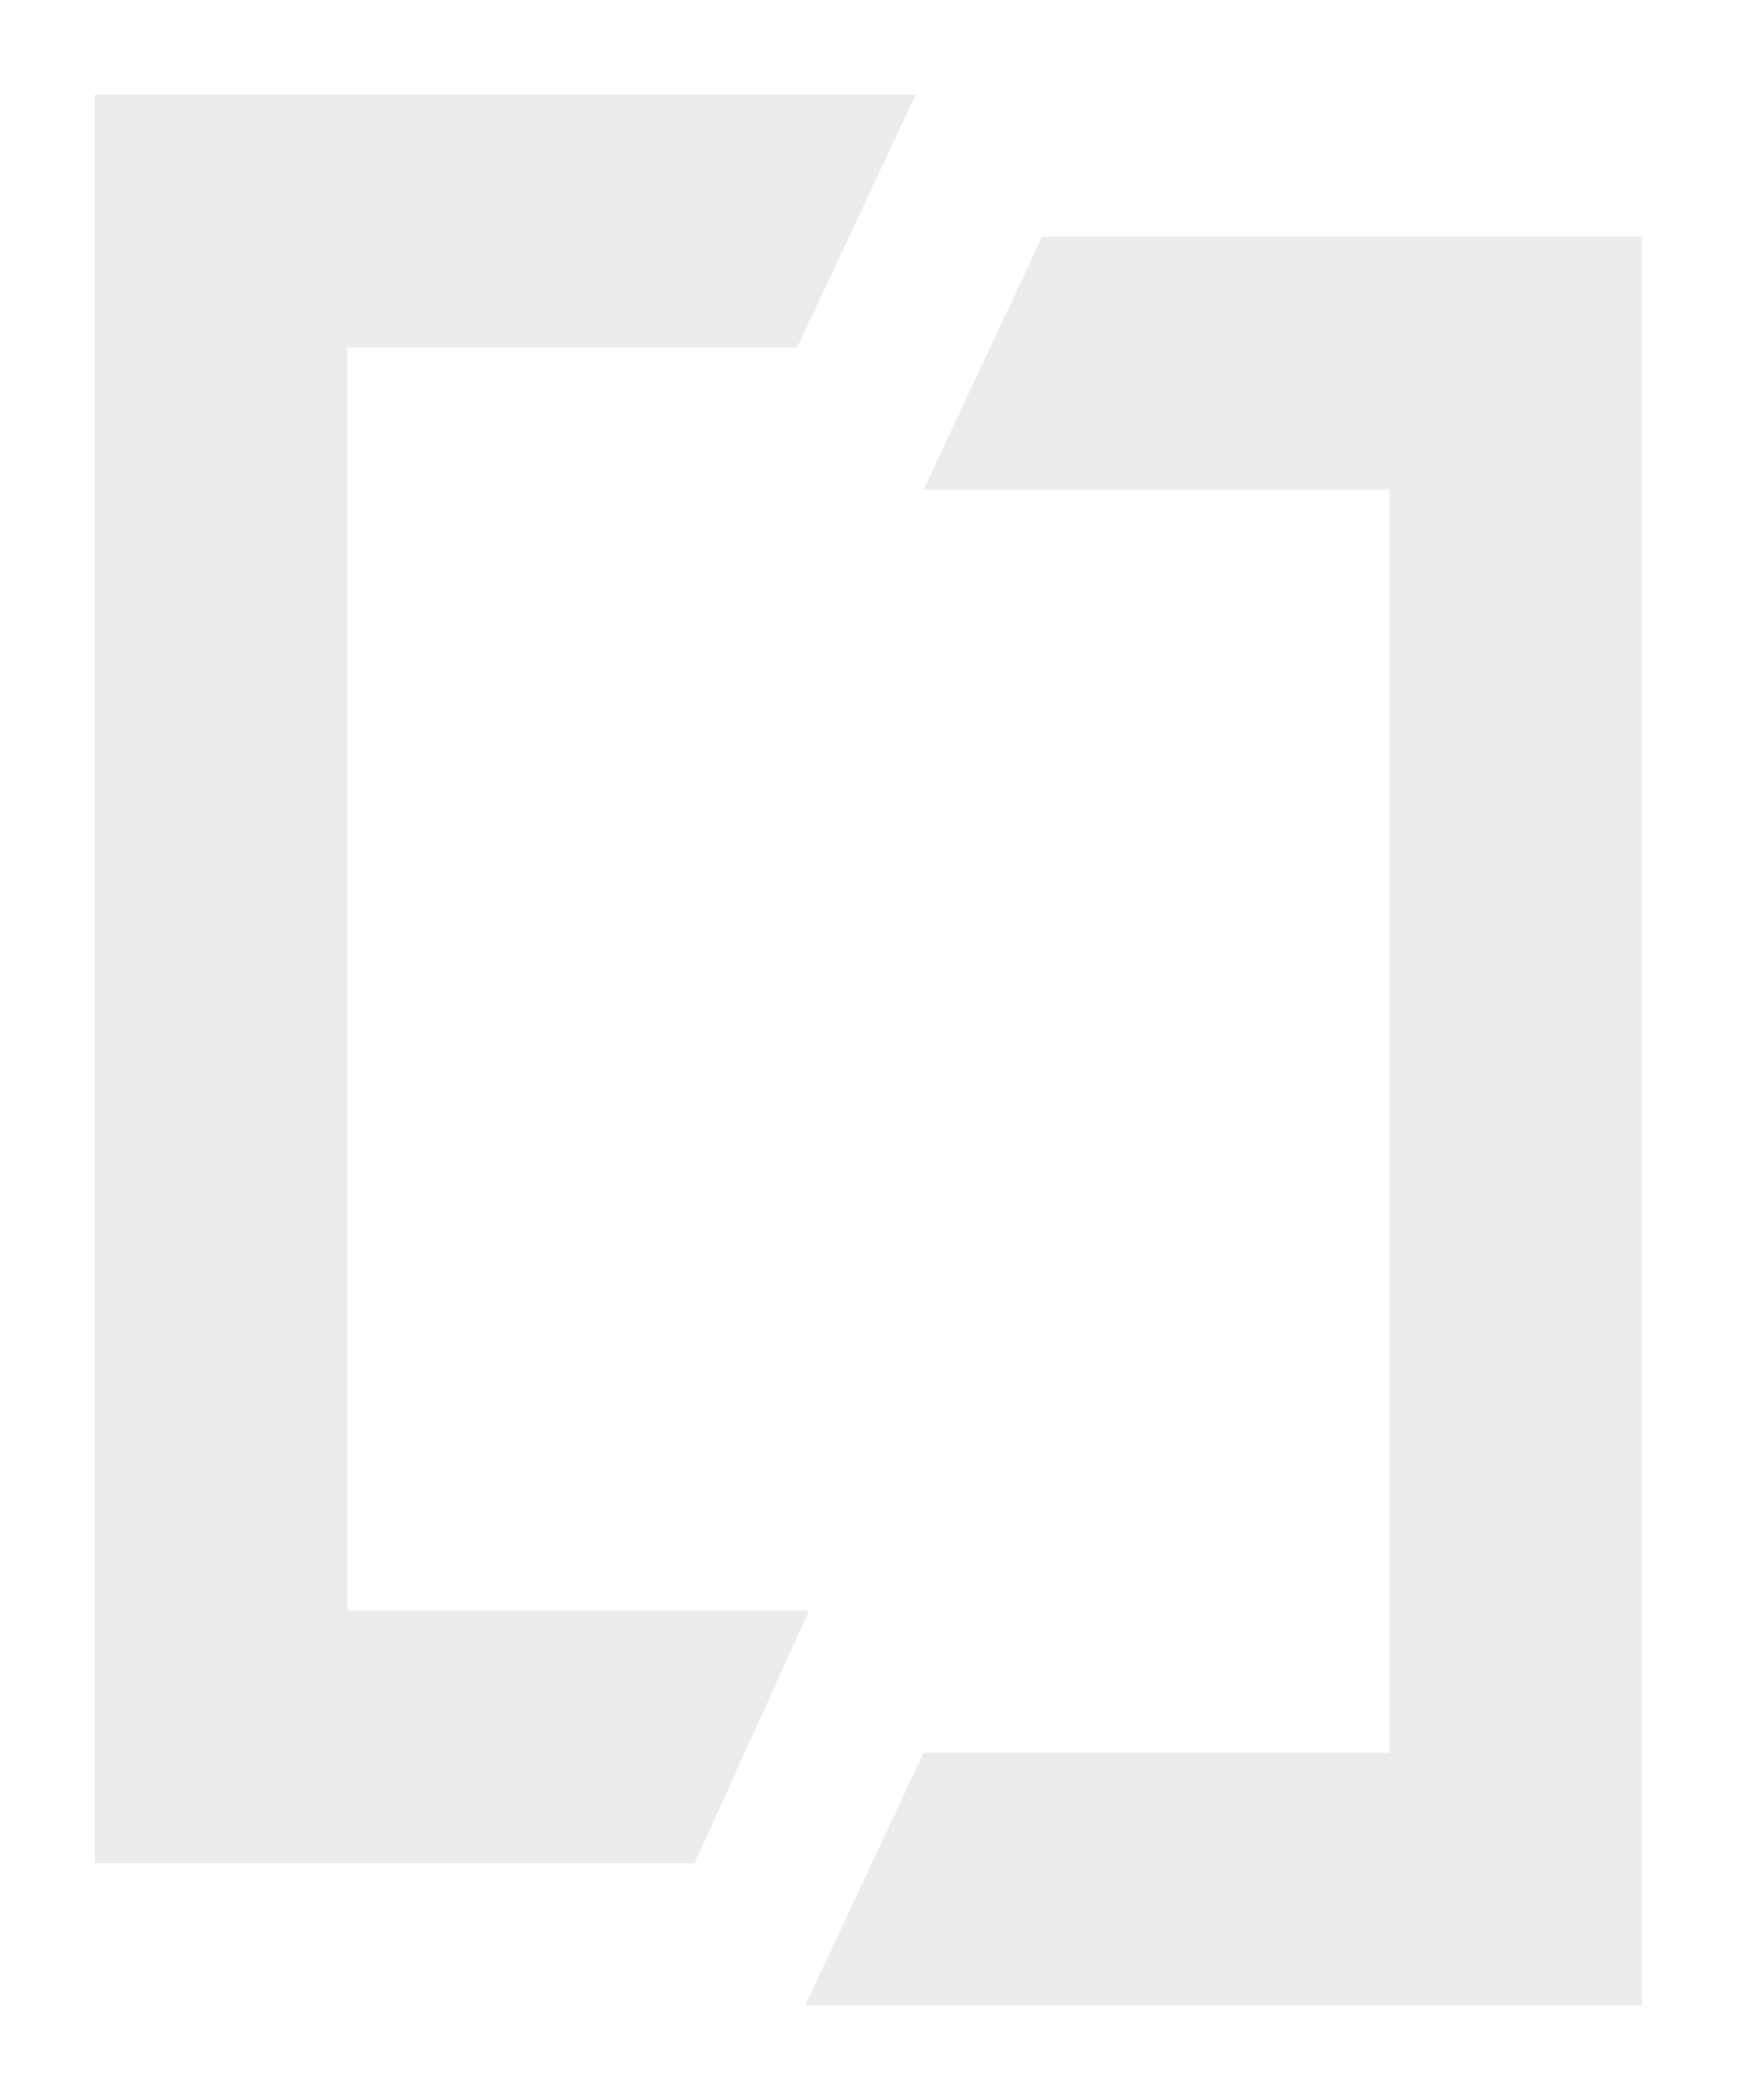
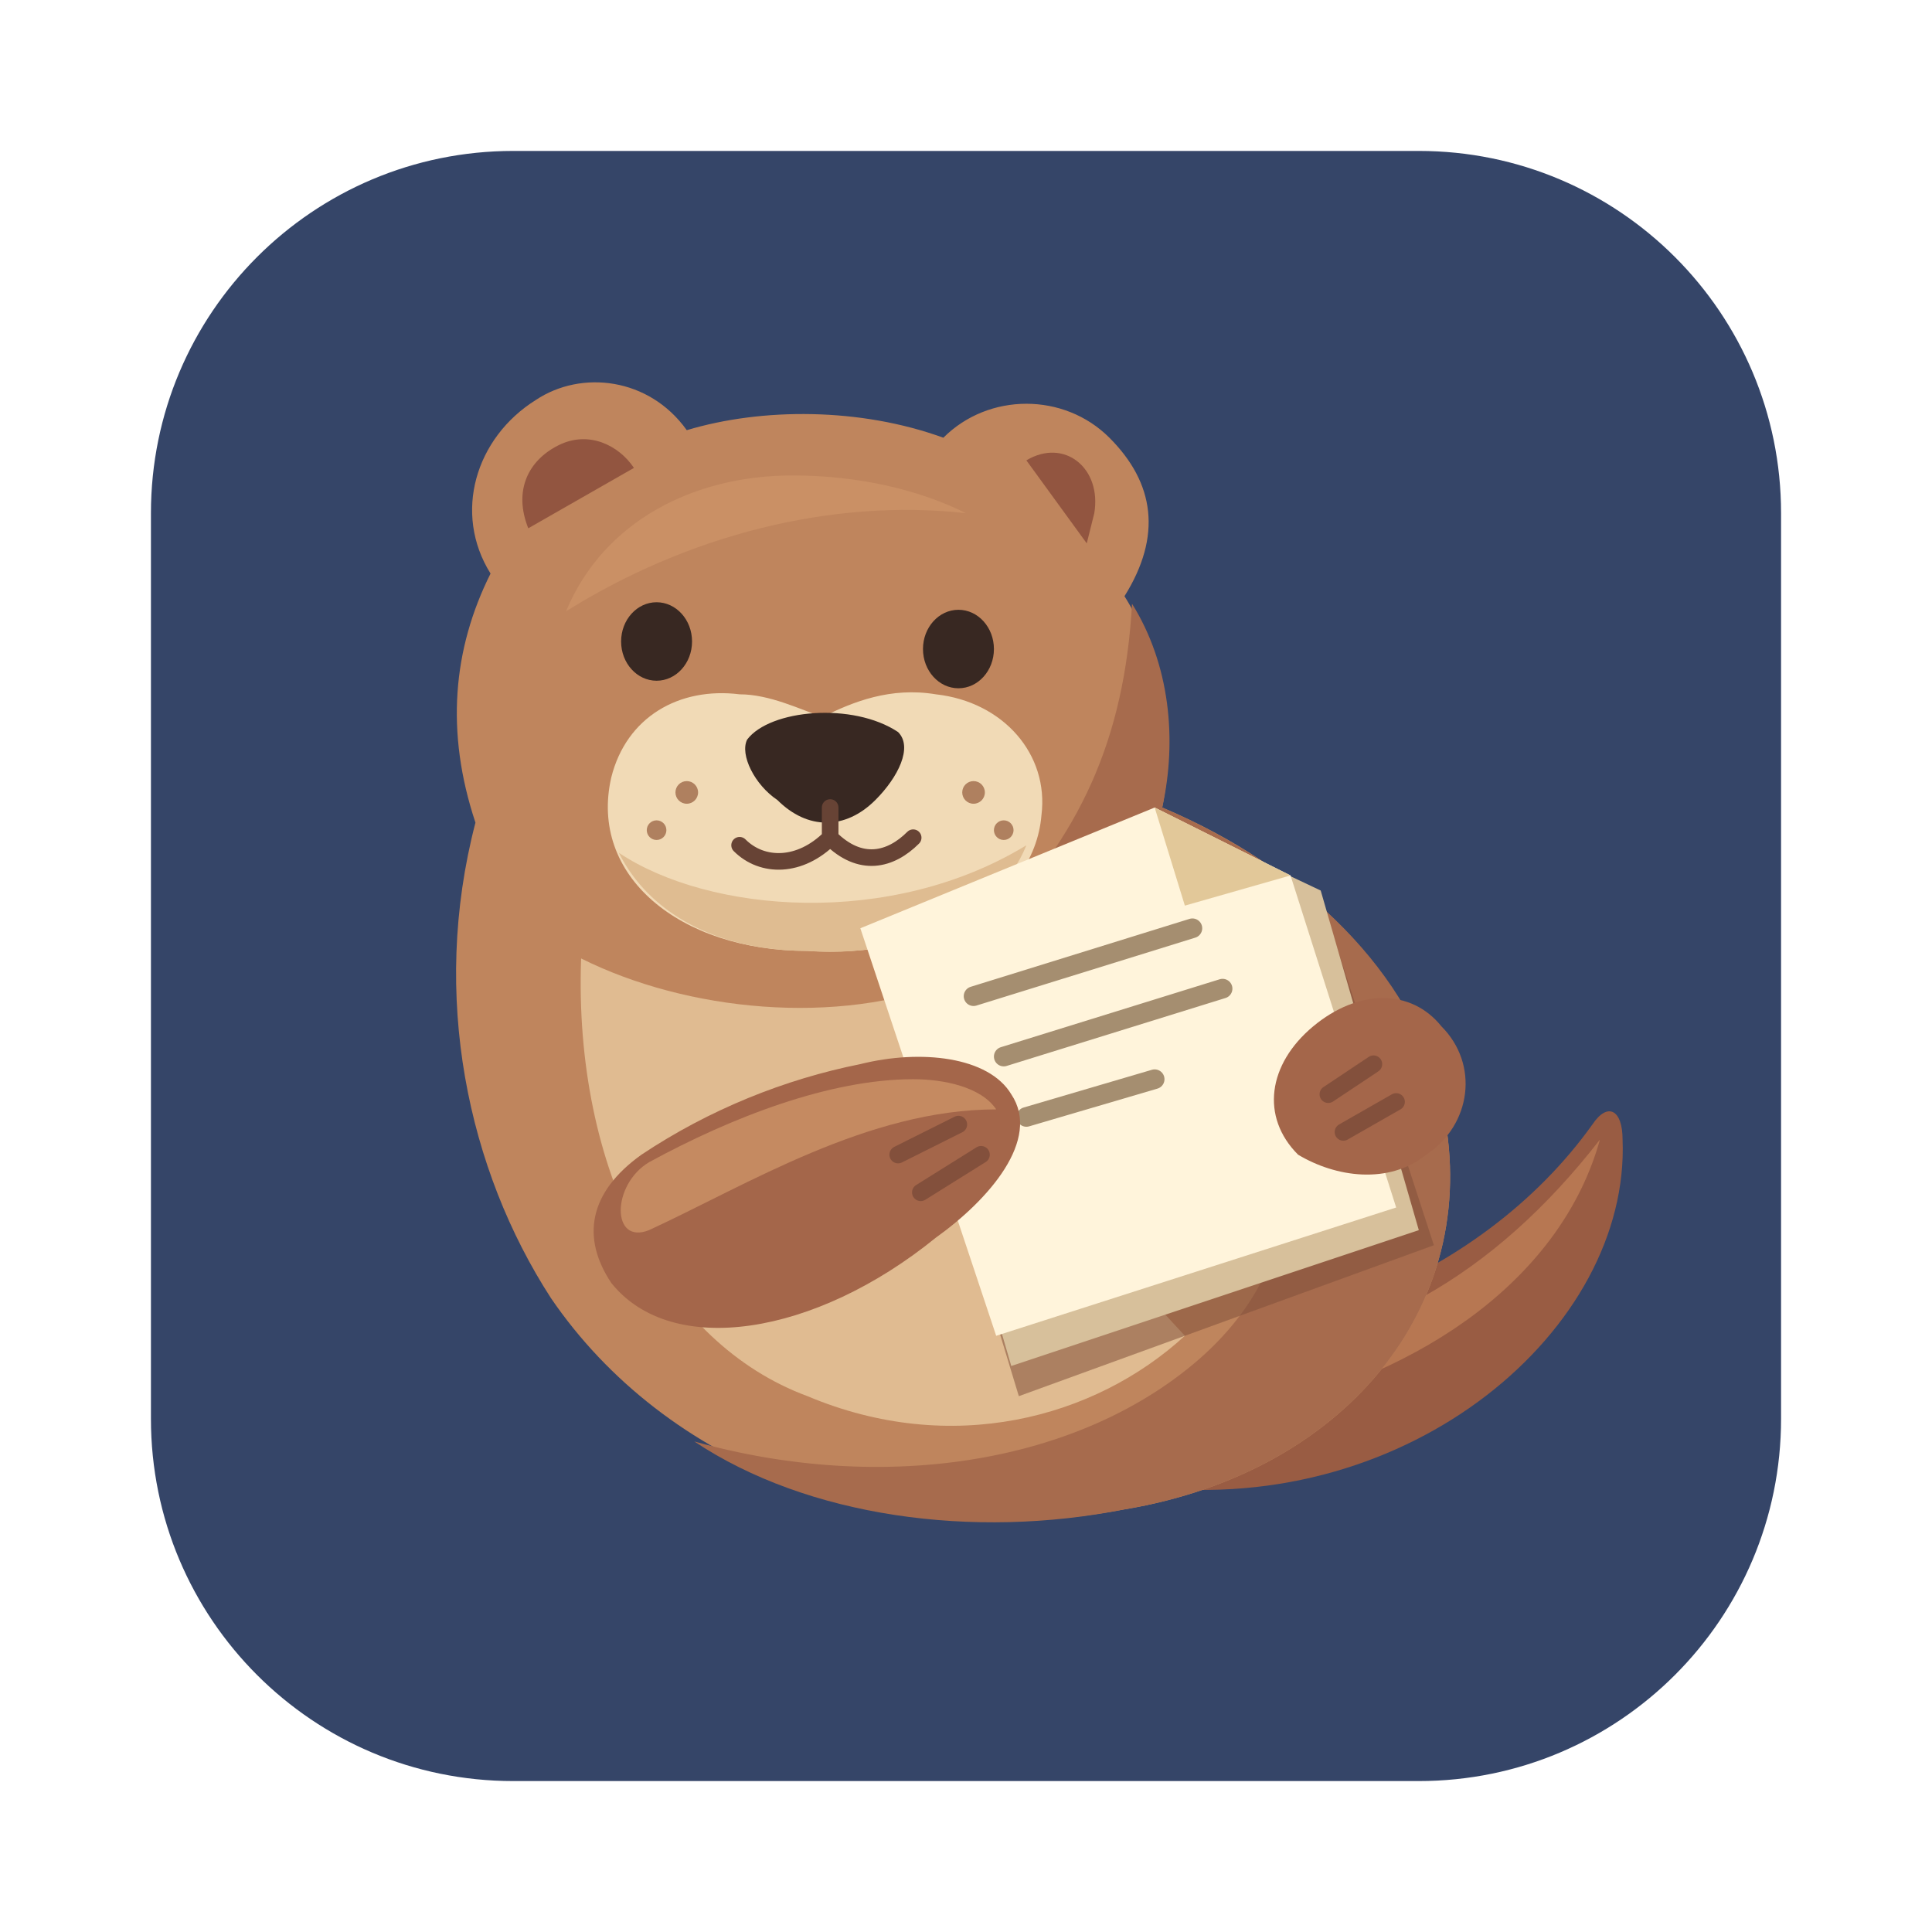
- <svg xmlns="http://www.w3.org/2000/svg" viewBox="292 246 440 532" fill="none">
-   <defs>
-     <linearGradient id="tile" x1="512" y1="80" x2="512" y2="944" gradientUnits="userSpaceOnUse">
-       <stop stop-color="#292B2F" />
-       <stop offset="1" stop-color="#16181B" />
-     </linearGradient>
-   </defs>
-   <g id="mark" fill="#ECEDEA">
-     <path d="M316 270H524L494 334H380V654H497L468 718H316V270Z" />
-     <path d="M708 306H556L526 370H644V690H526L496 754H708V306Z" />
+ <svg xmlns="http://www.w3.org/2000/svg" viewBox="0 0 256 256" role="img" aria-labelledby="title">
+   <rect x="20" y="20" width="216" height="216" rx="48" fill="#354568" />
+   <path fill="#995c43" d="M142 176c25 5 54-6 69-27 2-3 4-2 4 2 1 25-28 50-63 46z" />
+   <path fill="#b77752" d="M159 180c22-1 39-11 53-29-5 18-23 31-46 36z" />
+   <path fill="#bf855d" d="M63 109c-4-12-3-23 2-33-5-8-2-18 6-23 6-4 15-3 20 4 10-3 23-3 34 1 6-6 16-6 22 0 6 6 7 13 2 21 5 8 7 18 5 28 19 8 33 22 37 39 6 26-12 49-42 54-32 6-61-6-76-28-11-17-16-40-10-63z" />
+   <path fill="#a76b4d" d="M150 80c5 8 6 18 4 27 21 9 34 24 37 39 6 26-12 49-42 54-20 4-42 1-57-9 25 7 51 3 67-11 17-15 14-36-7-47l-21-10c12-12 18-25 19-43z" />
+   <path fill="#ca9065" d="M75 81c5-12 17-18 30-18 9 0 17 2 23 5-18-2-37 3-53 13z" />
+   <path fill="#925540" d="M70 70c-2-5 0-9 4-11 4-2 8 0 10 3zm66-9c5-3 10 1 9 7l-1 4z" />
+   <path fill="#e0bb91" d="M77 127c14 7 34 9 49 3 6 18 17 32 31 47-12 11-31 16-50 8-19-7-31-30-30-58z" />
+   <path fill="#f1dab6" d="M81 103c2-8 9-12 17-11 4 0 8 2 11 3 4-2 9-4 15-3 9 1 15 8 14 16-1 12-15 19-31 18-17 0-29-10-26-23z" />
+   <path fill="#dfbc91" d="M82 113c12 8 36 10 54-1-4 10-17 15-29 14-12 0-21-5-25-13z" />
+   <g fill="#382822">
+     <ellipse cx="87" cy="85" rx="4.7" ry="5.2" />
+     <ellipse cx="127" cy="86" rx="4.7" ry="5.2" />
+     <path d="M99 98c3-4 14-5 20-1 2 2 0 6-3 9-4 4-9 4-13 0-3-2-5-6-4-8z" />
  </g>
+   <path fill="none" stroke="#674335" stroke-width="2.2" stroke-linecap="round" d="M110 107v4m0 0c-4 4-9 4-12 1m12-1c4 4 8 3 11 0" />
+   <g fill="#af805f">
+     <circle cx="91" cy="105" r="1.5" />
+     <circle cx="87" cy="110" r="1.3" />
+     <circle cx="129" cy="105" r="1.5" />
+     <circle cx="133" cy="110" r="1.3" />
+   </g>
+   <path fill="#82513b" opacity=".55" d="m118 129 39-16 19 9 14 43-55 20z" />
+   <path fill="#d7c09b" d="m118 126 38-17 19 9 13 45-54 18z" />
+   <path fill="#fff4db" d="m114 123 39-16 18 9 14 44-53 17z" />
+   <path fill="#e2c899" d="m153 107 18 9-14 4z" />
+   <path fill="none" stroke="#a58e70" stroke-width="2.6" stroke-linecap="round" d="m129 132 29-9m-25 17 29-9m-26 17 17-5" />
+   <path fill="#a4664a" d="M85 153c9-6 19-10 29-12 8-2 17-1 20 4 4 6-3 14-10 19-16 13-35 16-43 6-4-6-3-12 4-17zm89-17c6-5 13-5 17 0 5 5 4 13-2 17-5 4-12 3-17 0-5-5-4-12 2-17z" />
+   <path fill="#c58a61" d="M86 154c11-6 24-11 35-11 4 0 9 1 11 4-17 0-33 10-46 16-5 2-5-6 0-9z" />
+   <path fill="none" stroke="#83503c" stroke-width="2.3" stroke-linecap="round" d="m119 153 8-4m-5 9 8-5m46-8 6-4m-4 9 7-4" />
</svg>
